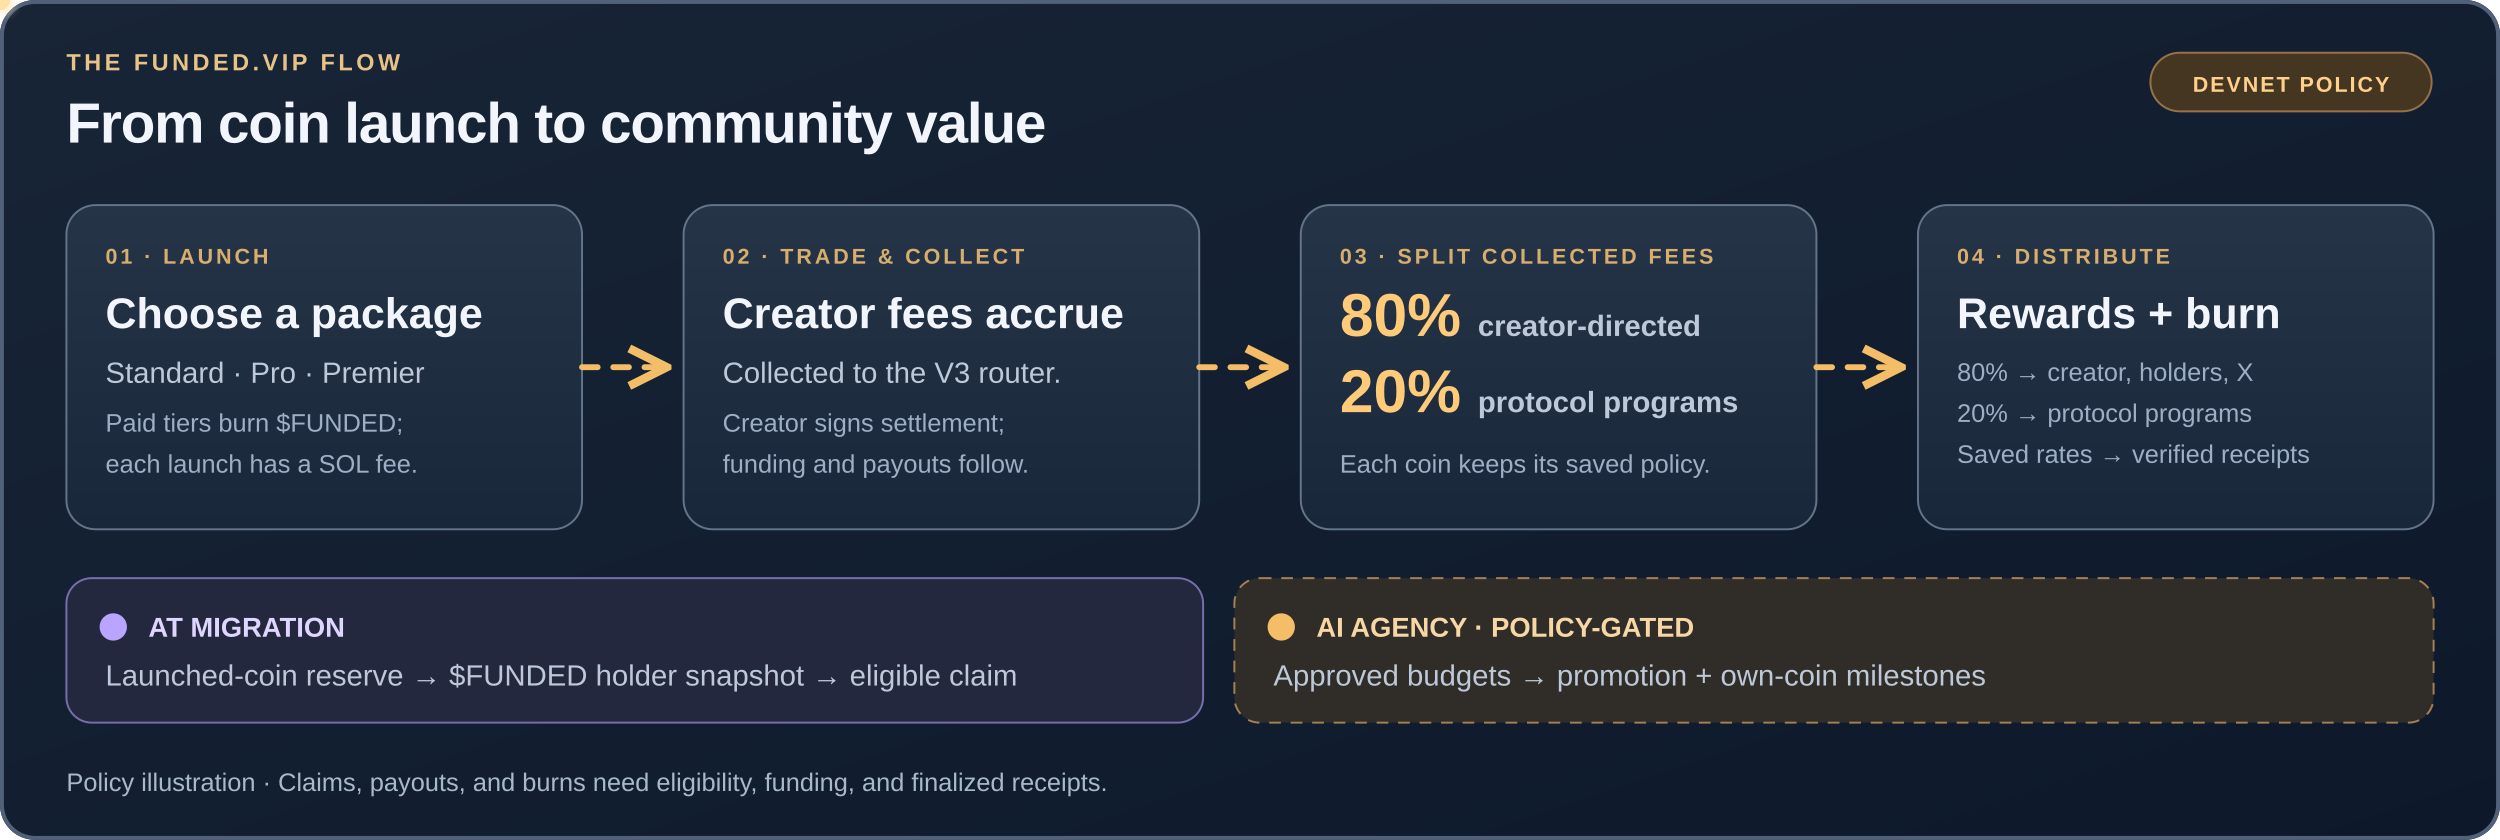
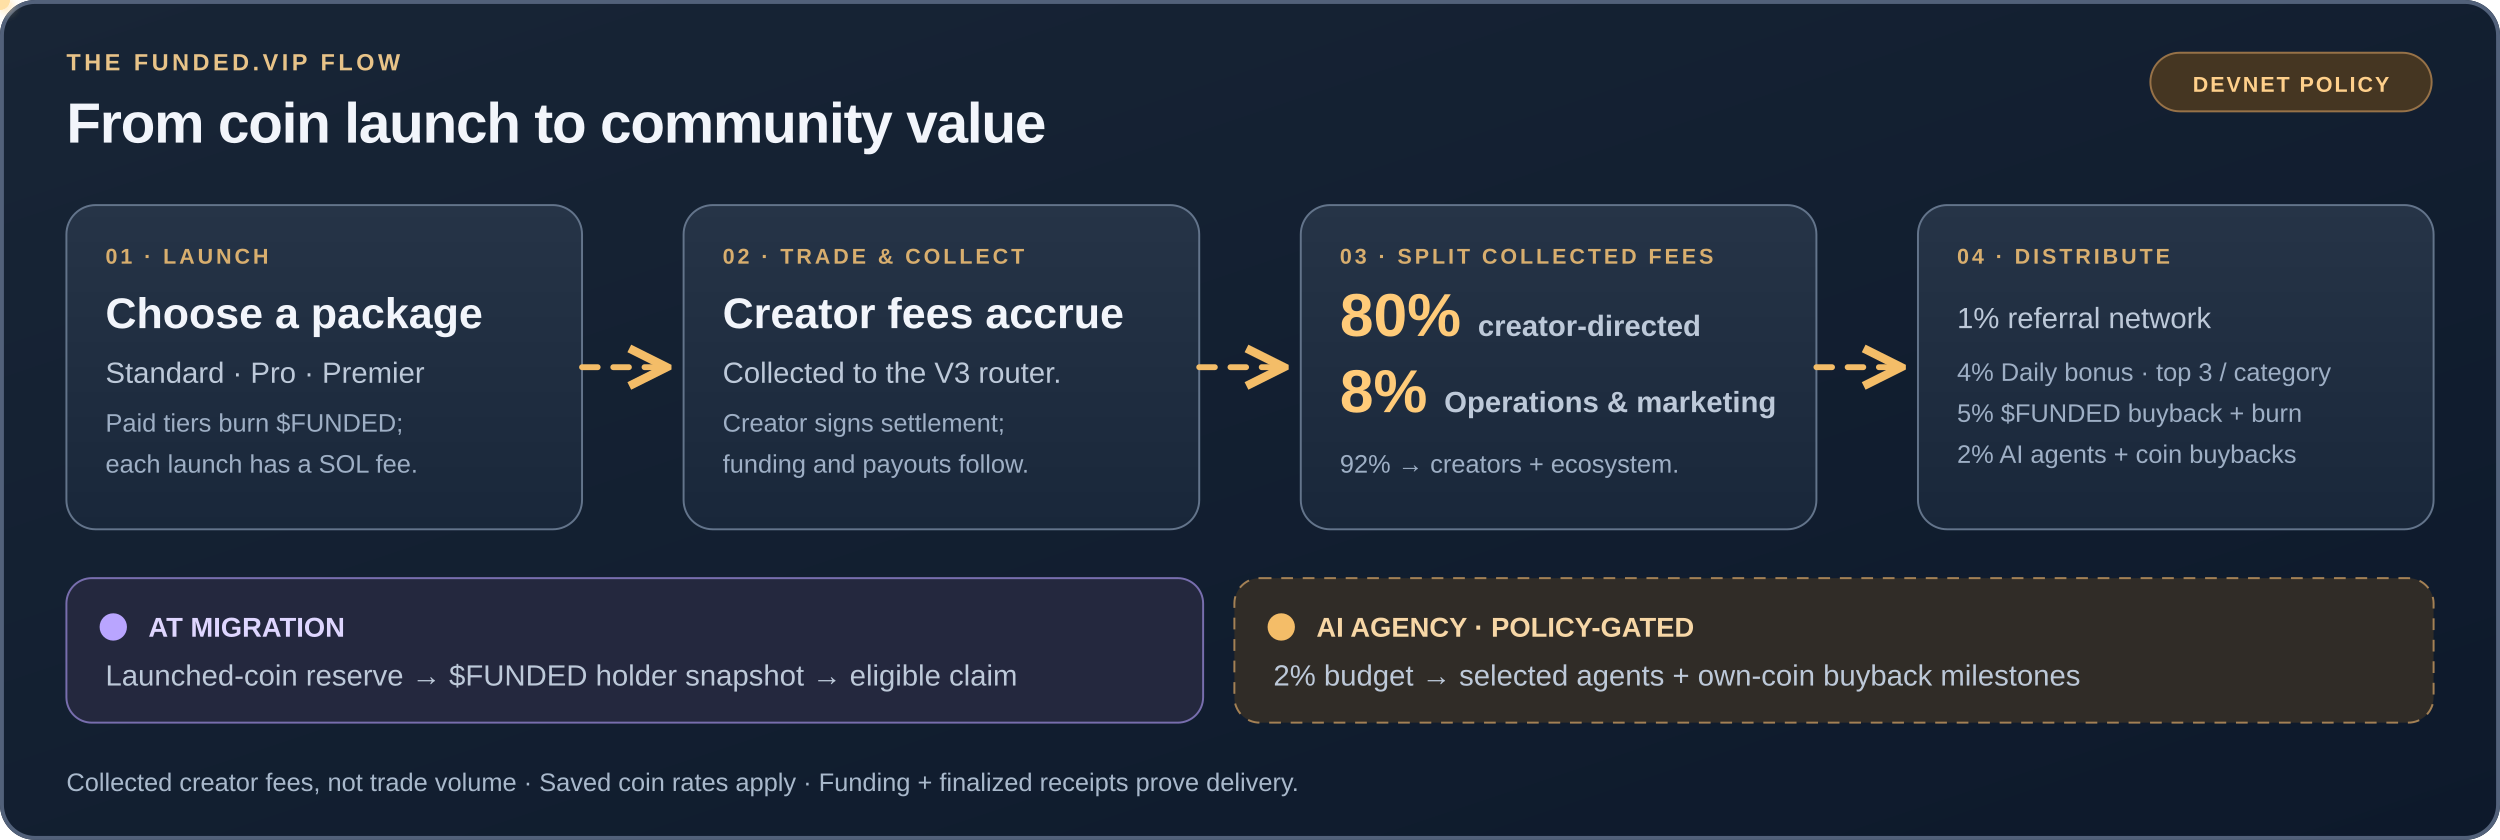
<svg xmlns="http://www.w3.org/2000/svg" width="1280" height="430" viewBox="0 0 1280 430" role="img" aria-labelledby="title desc">
  <defs>
    <linearGradient id="bg" x1="0" y1="0" x2="1" y2="1">
      <stop stop-color="#182536" />
      <stop offset="1" stop-color="#0d192b" />
    </linearGradient>
    <linearGradient id="card" x1="0" y1="0" x2="0" y2="1">
      <stop stop-color="#263447" />
      <stop offset="1" stop-color="#19273a" />
    </linearGradient>
    <filter id="glow" x="-100%" y="-100%" width="300%" height="300%">
      <feGaussianBlur stdDeviation="3" result="blur" />
      <feMerge>
        <feMergeNode in="blur" />
        <feMergeNode in="SourceGraphic" />
      </feMerge>
    </filter>
    <marker id="arrow" viewBox="0 0 10 10" refX="8" refY="5" markerWidth="8" markerHeight="8" orient="auto">
      <path d="M1 1 L9 5 L1 9" fill="none" stroke="#f4bd68" stroke-width="1.8" />
    </marker>
  </defs>
  <style>
    text{font-family:Manrope,Arial,Helvetica,sans-serif}.kicker{font-size:12px;font-weight:800;letter-spacing:1.8px;fill:#e8c388}.headline{font-size:29px;font-weight:800;letter-spacing:-.6px;fill:#f2f5fb}.step{font-size:11px;font-weight:800;letter-spacing:1.5px;fill:#d8ae6e}.title{font-size:22px;font-weight:800;fill:#f2f5fb}.body{font-size:15px;fill:#bdc9d9}.small{font-size:13px;fill:#9eafc5}.pct{font-size:31px;font-weight:900;fill:#ffcb79}.note{font-size:13px;fill:#a9b9cc}.path{fill:none;stroke:#f4bd68;stroke-width:3;stroke-linecap:round;stroke-dasharray:8 8;marker-end:url(#arrow);animation:move 1s linear infinite}.packet{fill:#ffe0a5;filter:url(#glow)}@keyframes move{to{stroke-dashoffset:-16}}@media(prefers-reduced-motion:reduce){.path{animation:none}.packet{display:none}}
  </style>
  <rect width="1280" height="430" rx="18" fill="url(#bg)" />
  <rect x="1" y="1" width="1278" height="428" rx="17" fill="none" stroke="#52617a" stroke-width="2" />
  <text x="34" y="36" class="kicker">THE FUNDED.VIP FLOW</text>
  <text x="34" y="73" class="headline">From coin launch to community value</text>
  <rect x="1101" y="27" width="144" height="30" rx="15" fill="#453622" stroke="#977248" />
  <text x="1173" y="47" text-anchor="middle" font-size="11" font-weight="800" letter-spacing="1" fill="#ffd08b">DEVNET POLICY</text>
  <rect x="34" y="105" width="264" height="166" rx="15" fill="url(#card)" stroke="#63748b" />
  <text x="54" y="135" class="step">01 · LAUNCH</text>
  <text x="54" y="168" class="title">Choose a package</text>
  <text x="54" y="196" class="body">Standard · Pro · Premier</text>
  <text x="54" y="221" class="small">Paid tiers burn $FUNDED;</text>
  <text x="54" y="242" class="small">each launch has a SOL fee.</text>
  <rect x="350" y="105" width="264" height="166" rx="15" fill="url(#card)" stroke="#63748b" />
  <text x="370" y="135" class="step">02 · TRADE &amp; COLLECT</text>
  <text x="370" y="168" class="title">Creator fees accrue</text>
  <text x="370" y="196" class="body">Collected to the V3 router.</text>
  <text x="370" y="221" class="small">Creator signs settlement;</text>
  <text x="370" y="242" class="small">funding and payouts follow.</text>
  <rect x="666" y="105" width="264" height="166" rx="15" fill="url(#card)" stroke="#63748b" />
  <text x="686" y="135" class="step">03 · SPLIT COLLECTED FEES</text>
  <text x="686" y="172" class="pct">80% <tspan class="body">creator-directed</tspan>
  </text>
-   <text x="686" y="211" class="pct">20% <tspan class="body">protocol programs</tspan>
+   <text x="686" y="211" class="pct">8% <tspan class="body">Operations &amp; marketing</tspan>
  </text>
-   <text x="686" y="242" class="small">Each coin keeps its saved policy.</text>
+   <text x="686" y="242" class="small">92% → creators + ecosystem.</text>
  <rect x="982" y="105" width="264" height="166" rx="15" fill="url(#card)" stroke="#63748b" />
  <text x="1002" y="135" class="step">04 · DISTRIBUTE</text>
-   <text x="1002" y="168" class="title">Rewards + burn</text>
-   <text x="1002" y="195" class="small">80% → creator, holders, X</text>
-   <text x="1002" y="216" class="small">20% → protocol programs</text>
-   <text x="1002" y="237" class="small">Saved rates → verified receipts</text>
+   <text x="1002" y="168" class="body">1% referral network</text>
+   <text x="1002" y="195" class="small">4% Daily bonus · top 3 / category</text>
+   <text x="1002" y="216" class="small">5% $FUNDED buyback + burn</text>
+   <text x="1002" y="237" class="small">2% AI agents + coin buybacks</text>
  <path class="path" d="M298 188 H339" />
  <path class="path" d="M614 188 H655" />
  <path class="path" d="M930 188 H971" />
  <circle class="packet" r="5">
    <animateMotion dur="1.9s" repeatCount="indefinite" path="M298 188 H339" />
  </circle>
  <circle class="packet" r="5">
    <animateMotion dur="1.9s" begin=".45s" repeatCount="indefinite" path="M614 188 H655" />
  </circle>
  <circle class="packet" r="5">
    <animateMotion dur="1.9s" begin=".9s" repeatCount="indefinite" path="M930 188 H971" />
  </circle>
  <rect x="34" y="296" width="582" height="74" rx="13" fill="#24283e" stroke="#786eae" />
  <circle cx="58" cy="321" r="7" fill="#b9a5ff" />
  <text x="76" y="326" font-size="14" font-weight="800" fill="#dfd6ff">AT MIGRATION</text>
  <text x="54" y="351" class="body">Launched-coin reserve → $FUNDED holder snapshot → eligible claim</text>
  <rect x="632" y="296" width="614" height="74" rx="13" fill="#302c27" stroke="#a48155" stroke-dasharray="6 5" />
  <circle cx="656" cy="321" r="7" fill="#f4bd68" />
  <text x="674" y="326" font-size="14" font-weight="800" fill="#f7d7a6">AI AGENCY · POLICY-GATED</text>
-   <text x="652" y="351" class="body">Approved budgets → promotion + own-coin milestones</text>
-   <text x="34" y="405" class="note">Policy illustration · Claims, payouts, and burns need eligibility, funding, and finalized receipts.</text>
+   <text x="652" y="351" class="body">2% budget → selected agents + own-coin buyback milestones</text>
+   <text x="34" y="405" class="note">Collected creator fees, not trade volume · Saved coin rates apply · Funding + finalized receipts prove delivery.</text>
</svg>
